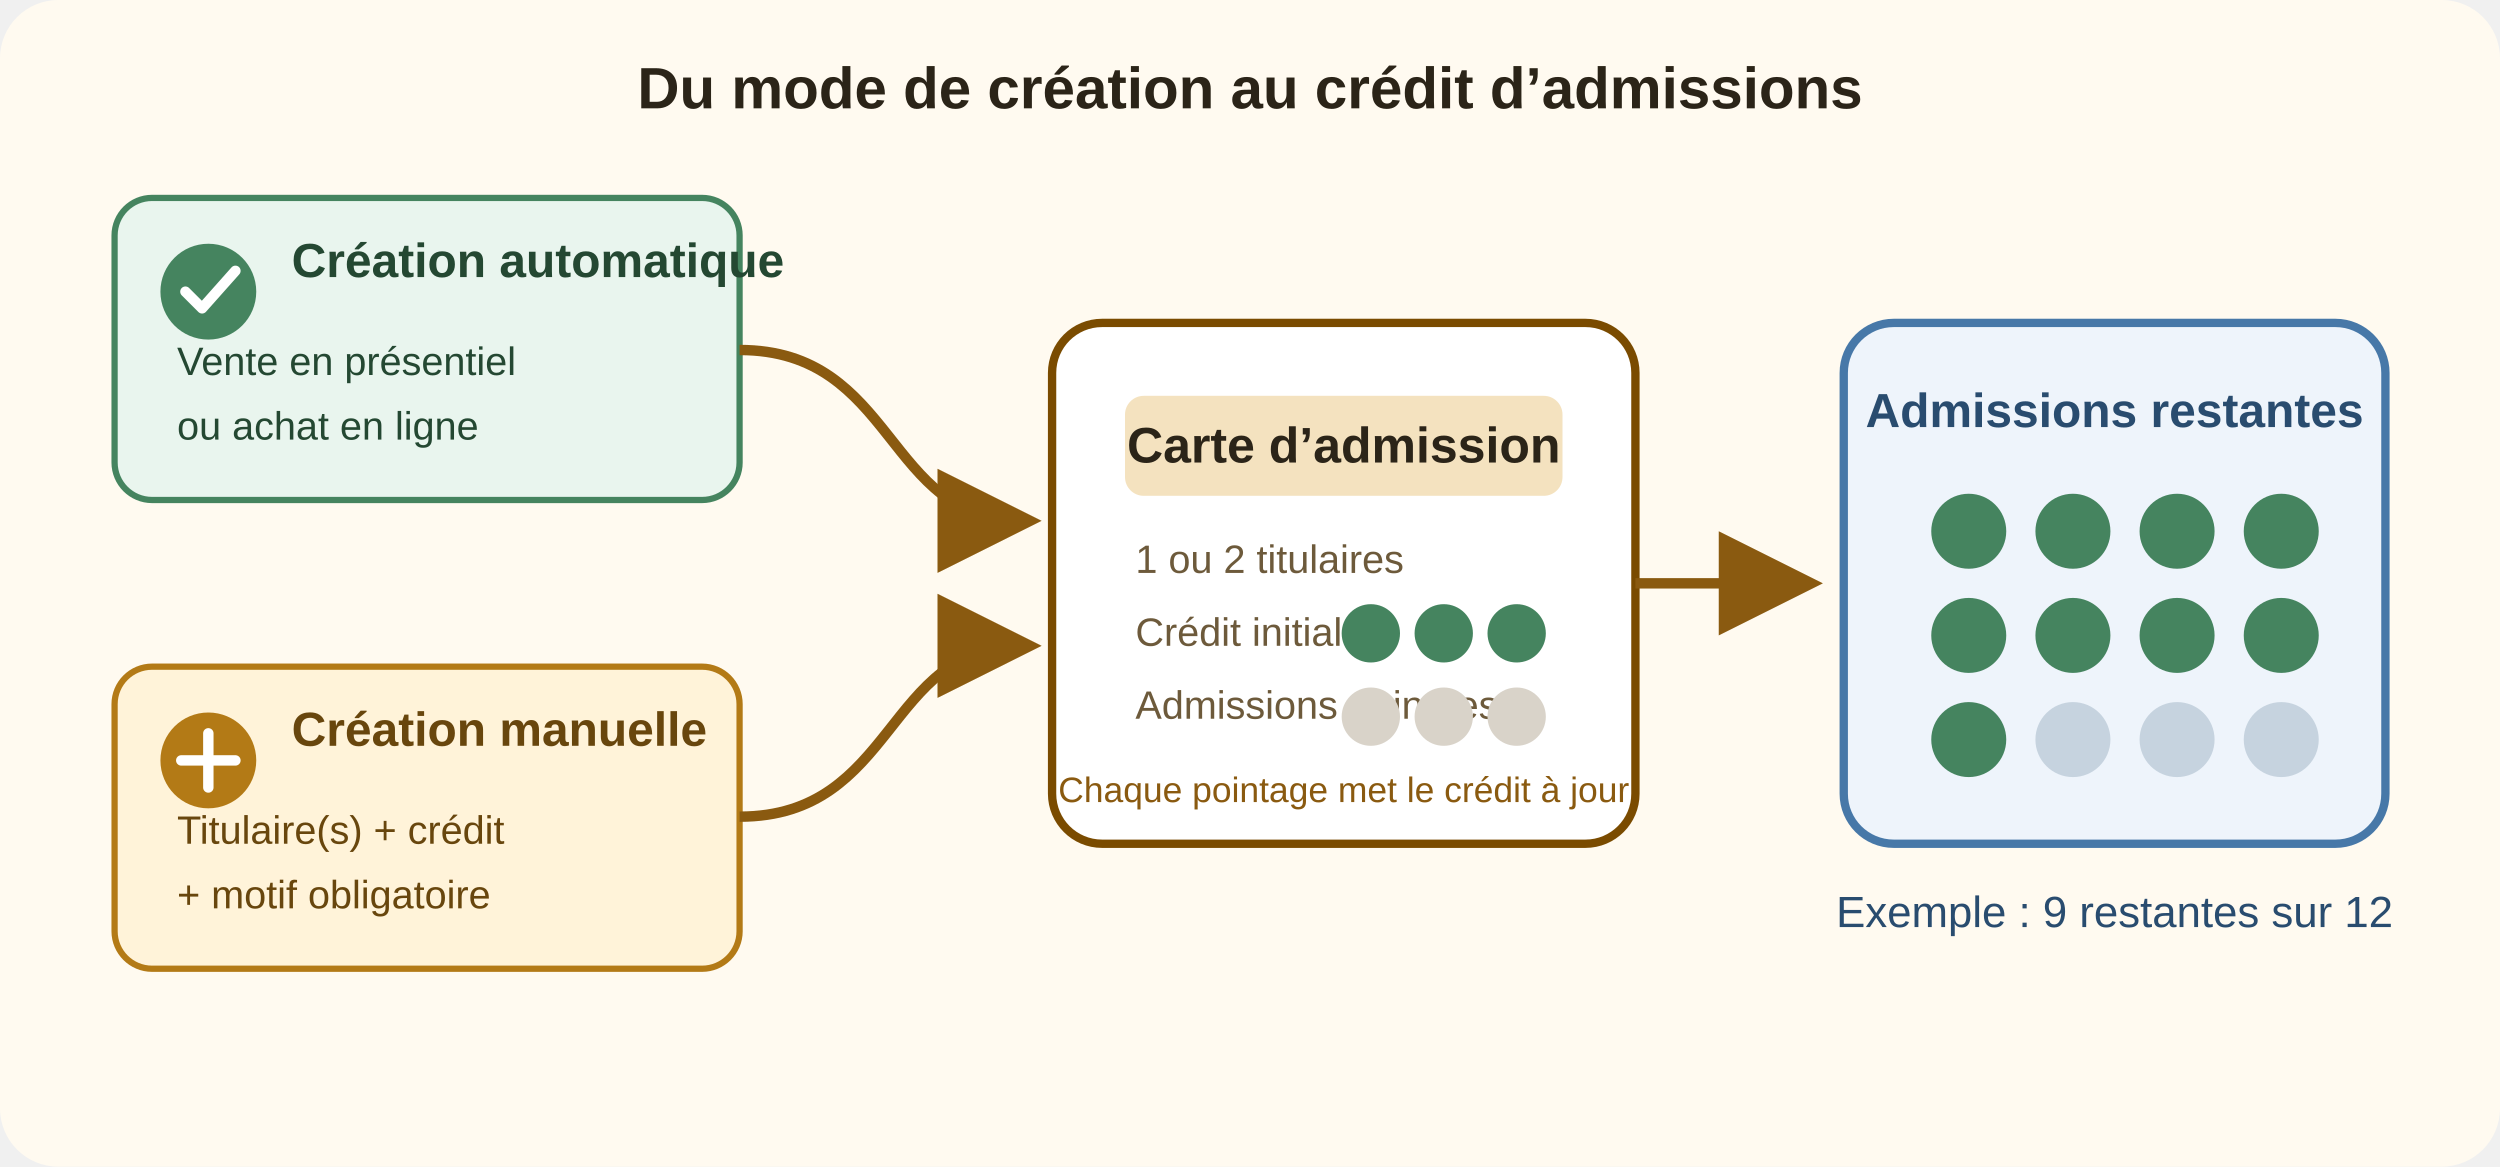
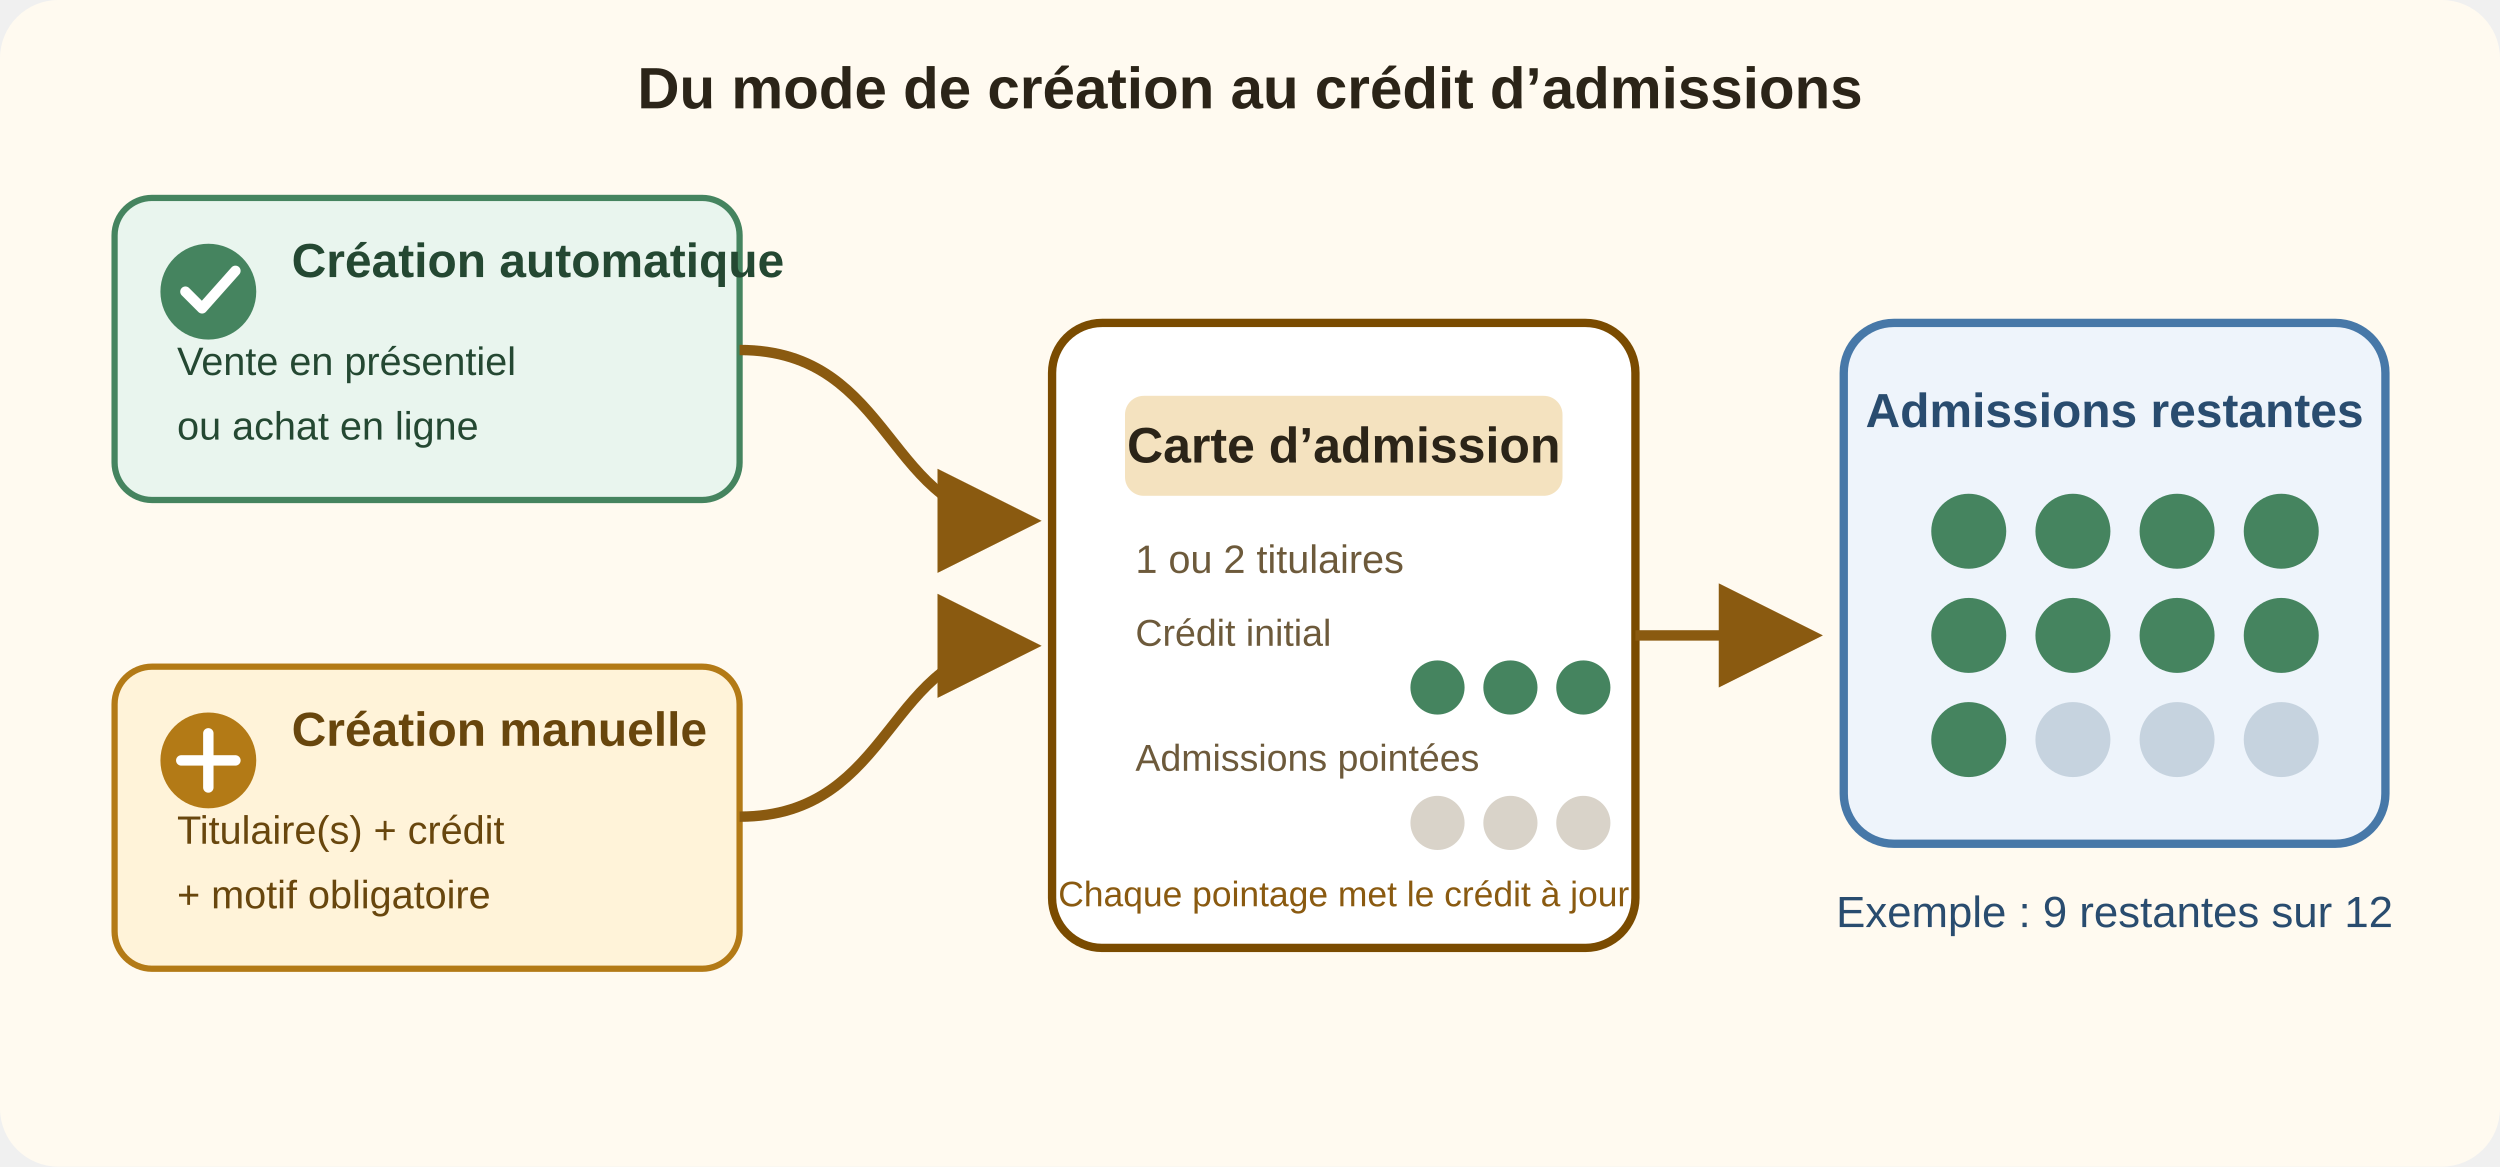
<svg xmlns="http://www.w3.org/2000/svg" width="1200" height="560" viewBox="0 0 1200 560">
  <defs>
    <marker id="arrow" markerWidth="10" markerHeight="10" refX="8" refY="5" orient="auto">
      <path d="M0 0 L10 5 L0 10 Z" fill="#8a5a10" />
    </marker>
  </defs>
  <rect width="1200" height="560" rx="28" fill="#fffaf0" />
  <text x="600" y="52" text-anchor="middle" font-family="Arial, sans-serif" font-size="28" font-weight="700" fill="#2b2418">
    Du mode de création au crédit d’admissions
  </text>
  <rect x="55" y="95" width="300" height="145" rx="18" fill="#e9f5ee" stroke="#45845f" stroke-width="3" />
  <circle cx="100" cy="140" r="23" fill="#45845f" />
  <path d="M89 140 L97 148 L113 130" fill="none" stroke="#fff" stroke-width="5" stroke-linecap="round" stroke-linejoin="round" />
  <text x="140" y="133" font-family="Arial, sans-serif" font-size="23" font-weight="700" fill="#244832">Création automatique</text>
  <text x="85" y="180" font-family="Arial, sans-serif" font-size="19" fill="#244832">Vente en présentiel</text>
  <text x="85" y="211" font-family="Arial, sans-serif" font-size="19" fill="#244832">ou achat en ligne</text>
  <rect x="55" y="320" width="300" height="145" rx="18" fill="#fff3d9" stroke="#b37a16" stroke-width="3" />
  <circle cx="100" cy="365" r="23" fill="#b37a16" />
  <path d="M100 352 V378 M87 365 H113" fill="none" stroke="#fff" stroke-width="5" stroke-linecap="round" />
  <text x="140" y="358" font-family="Arial, sans-serif" font-size="23" font-weight="700" fill="#68460d">Création manuelle</text>
  <text x="85" y="405" font-family="Arial, sans-serif" font-size="19" fill="#68460d">Titulaire(s) + crédit</text>
  <text x="85" y="436" font-family="Arial, sans-serif" font-size="19" fill="#68460d">+ motif obligatoire</text>
  <path d="M355 168 C430 168 425 250 490 250" fill="none" stroke="#8a5a10" stroke-width="5" marker-end="url(#arrow)" />
  <path d="M355 392 C430 392 425 310 490 310" fill="none" stroke="#8a5a10" stroke-width="5" marker-end="url(#arrow)" />
-   <rect x="505" y="155" width="280" height="250" rx="24" fill="#fff" stroke="#7a4b00" stroke-width="4" />
+   <rect x="505" y="155" width="280" height="300" rx="24" fill="#fff" stroke="#7a4b00" stroke-width="4" />
  <rect x="540" y="190" width="210" height="48" rx="9" fill="#f4e2bf" />
  <text x="645" y="222" text-anchor="middle" font-family="Arial, sans-serif" font-size="24" font-weight="700" fill="#2b2418">Carte d’admission</text>
  <text x="545" y="275" font-family="Arial, sans-serif" font-size="19" fill="#6d5a3b">1 ou 2 titulaires</text>
-   <text x="545" y="310" font-family="Arial, sans-serif" font-size="19" fill="#6d5a3b">Crédit initial</text>
-   <text x="545" y="345" font-family="Arial, sans-serif" font-size="19" fill="#6d5a3b">Admissions pointées</text>
-   <circle cx="728" cy="304" r="14" fill="#45845f" />
-   <circle cx="693" cy="304" r="14" fill="#45845f" />
-   <circle cx="658" cy="304" r="14" fill="#45845f" />
-   <circle cx="728" cy="344" r="14" fill="#d9d3c9" />
-   <circle cx="693" cy="344" r="14" fill="#d9d3c9" />
-   <circle cx="658" cy="344" r="14" fill="#d9d3c9" />
-   <text x="645" y="385" text-anchor="middle" font-family="Arial, sans-serif" font-size="17" fill="#8a5a10">Chaque pointage met le crédit à jour</text>
-   <path d="M785 280 H865" fill="none" stroke="#8a5a10" stroke-width="5" marker-end="url(#arrow)" />
+   <text x="545" y="310" font-family="Arial, sans-serif" font-size="18" fill="#6d5a3b">Crédit initial</text>
+   <circle cx="690" cy="330" r="13" fill="#45845f" />
+   <circle cx="725" cy="330" r="13" fill="#45845f" />
+   <circle cx="760" cy="330" r="13" fill="#45845f" />
+   <text x="545" y="370" font-family="Arial, sans-serif" font-size="18" fill="#6d5a3b">Admissions pointées</text>
+   <circle cx="690" cy="395" r="13" fill="#d9d3c9" />
+   <circle cx="725" cy="395" r="13" fill="#d9d3c9" />
+   <circle cx="760" cy="395" r="13" fill="#d9d3c9" />
+   <text x="645" y="435" text-anchor="middle" font-family="Arial, sans-serif" font-size="17" fill="#8a5a10">Chaque pointage met le crédit à jour</text>
+   <path d="M785 305 H865" fill="none" stroke="#8a5a10" stroke-width="5" marker-end="url(#arrow)" />
  <rect x="885" y="155" width="260" height="250" rx="24" fill="#eef4fb" stroke="#4778a8" stroke-width="4" />
  <text x="1015" y="205" text-anchor="middle" font-family="Arial, sans-serif" font-size="23" font-weight="700" fill="#294c6f">Admissions restantes</text>
  <g fill="#45845f">
    <circle cx="945" cy="255" r="18" />
    <circle cx="995" cy="255" r="18" />
    <circle cx="1045" cy="255" r="18" />
    <circle cx="1095" cy="255" r="18" />
    <circle cx="945" cy="305" r="18" />
    <circle cx="995" cy="305" r="18" />
    <circle cx="1045" cy="305" r="18" />
    <circle cx="1095" cy="305" r="18" />
    <circle cx="945" cy="355" r="18" />
  </g>
  <g fill="#c6d3df">
    <circle cx="995" cy="355" r="18" />
    <circle cx="1045" cy="355" r="18" />
    <circle cx="1095" cy="355" r="18" />
  </g>
  <text x="1015" y="445" text-anchor="middle" font-family="Arial, sans-serif" font-size="21" fill="#294c6f">
    Exemple : 9 restantes sur 12
  </text>
</svg>
